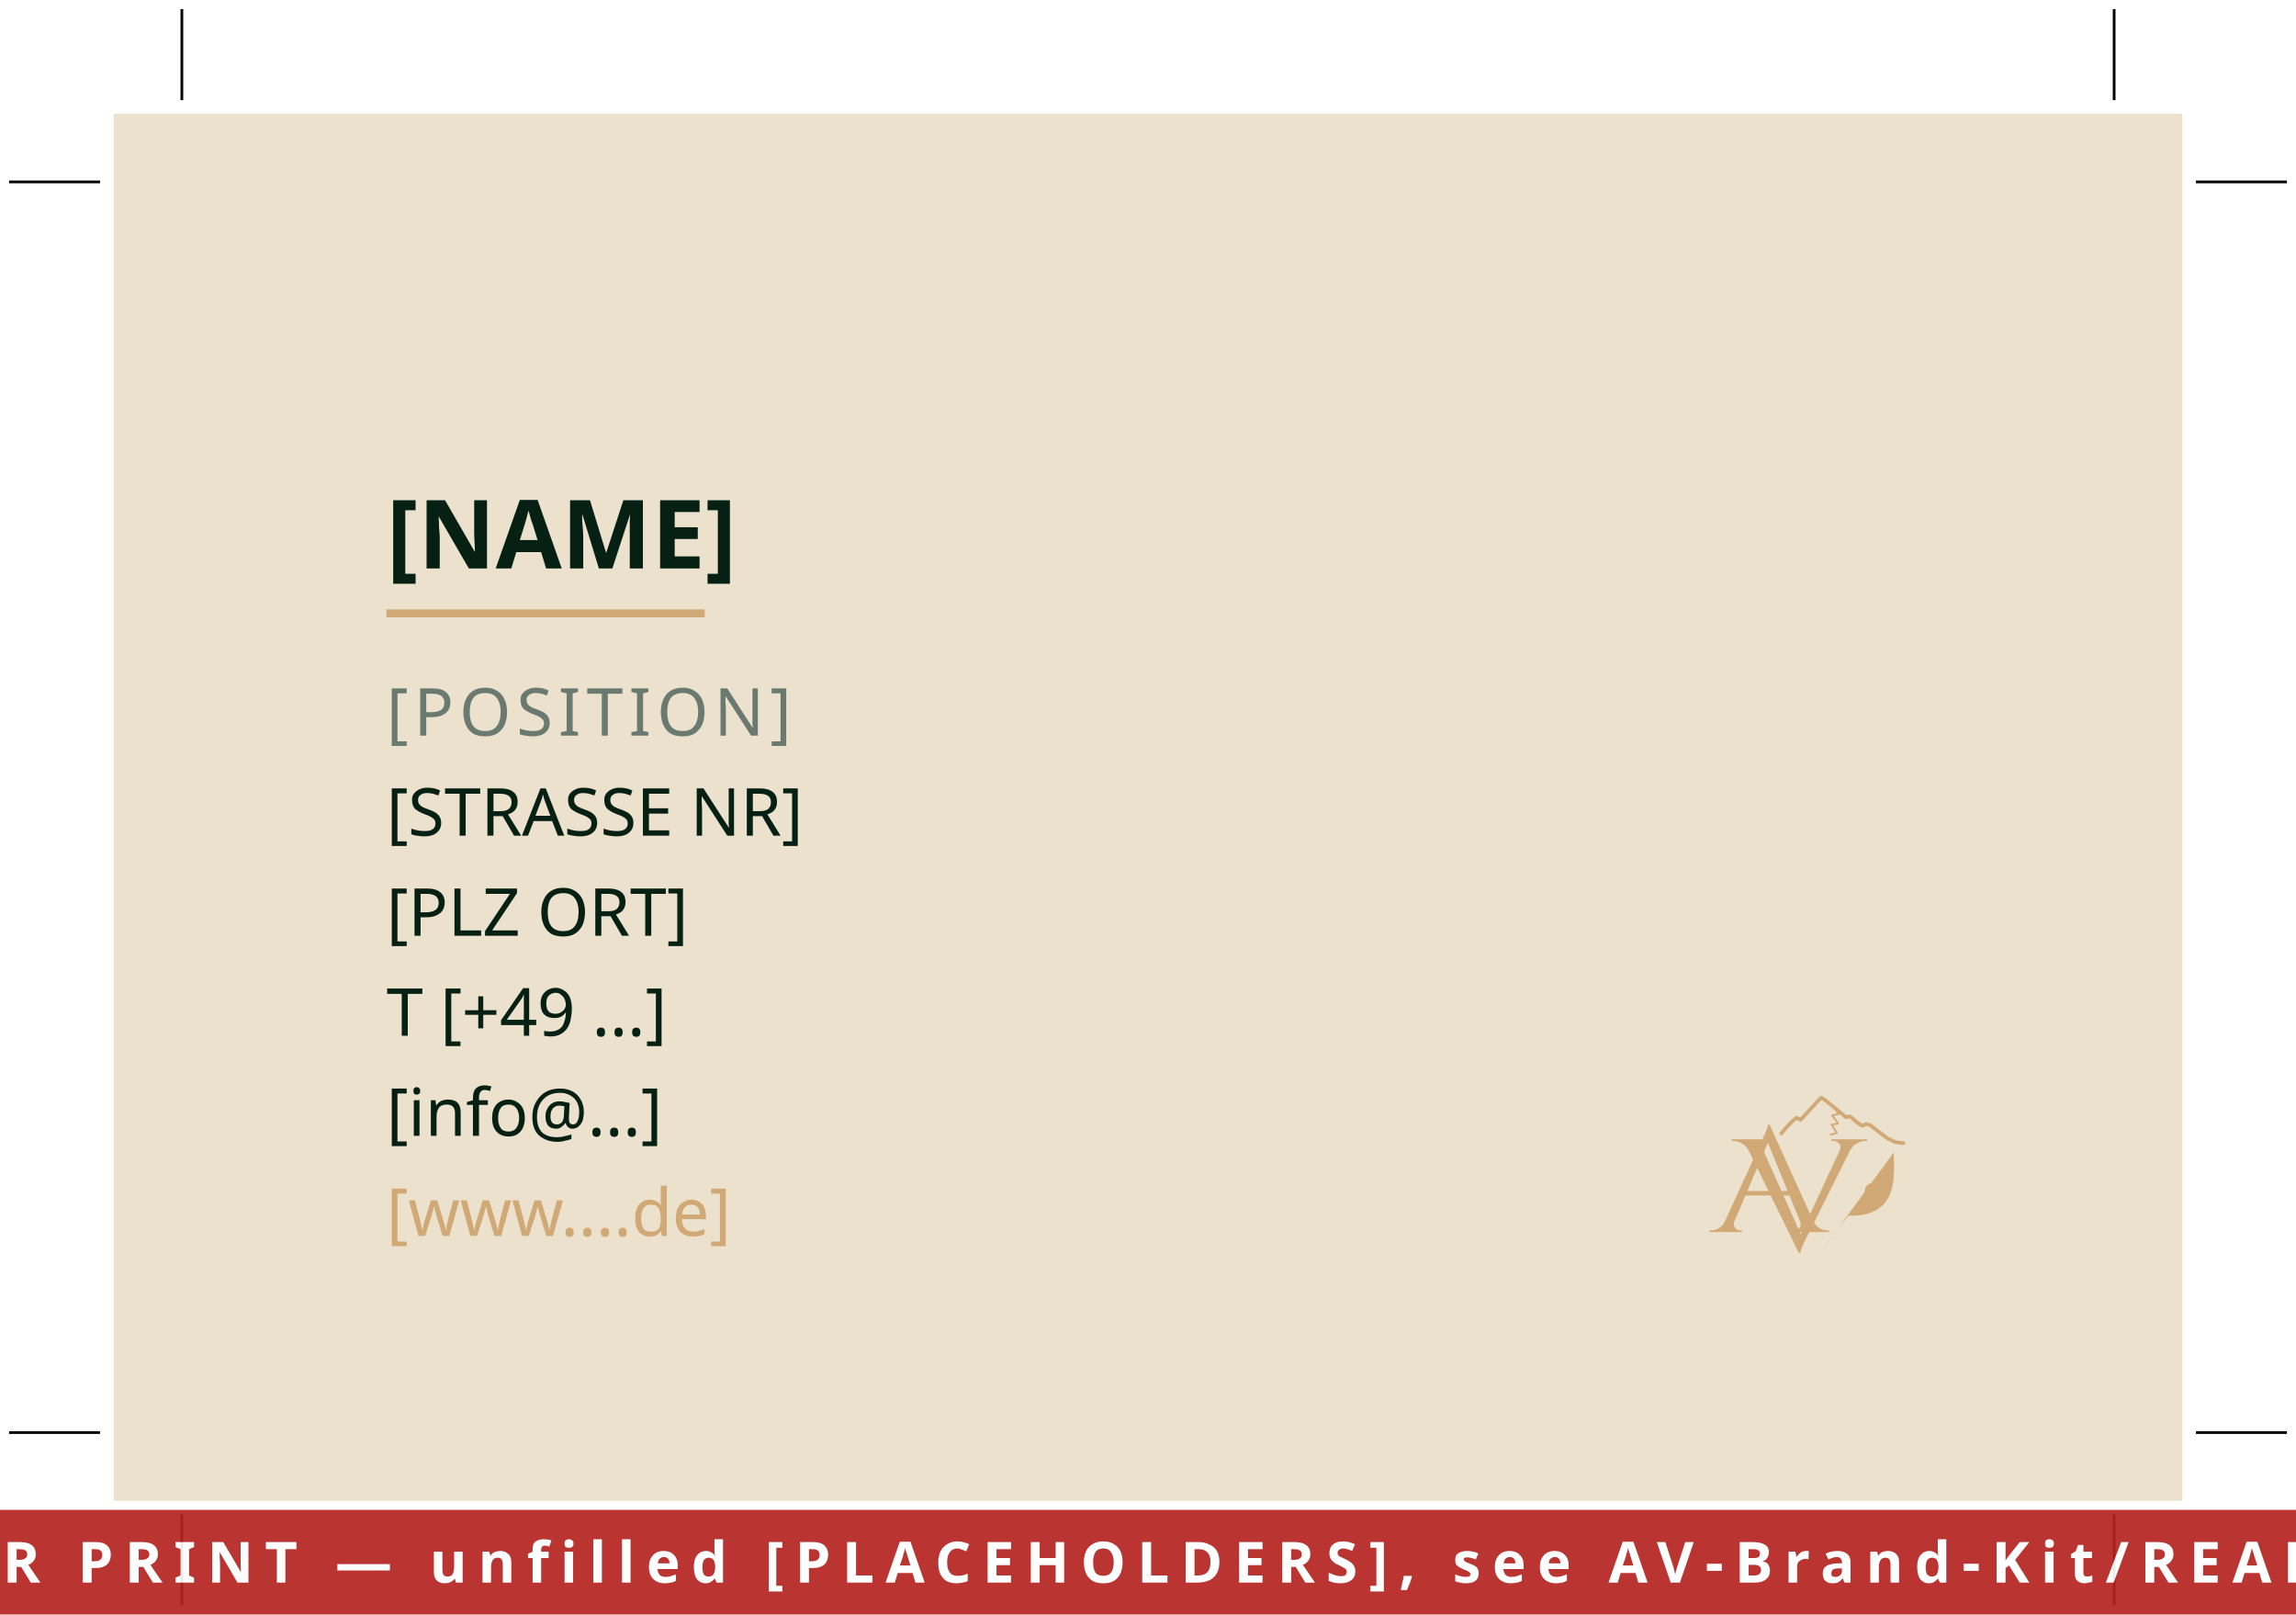
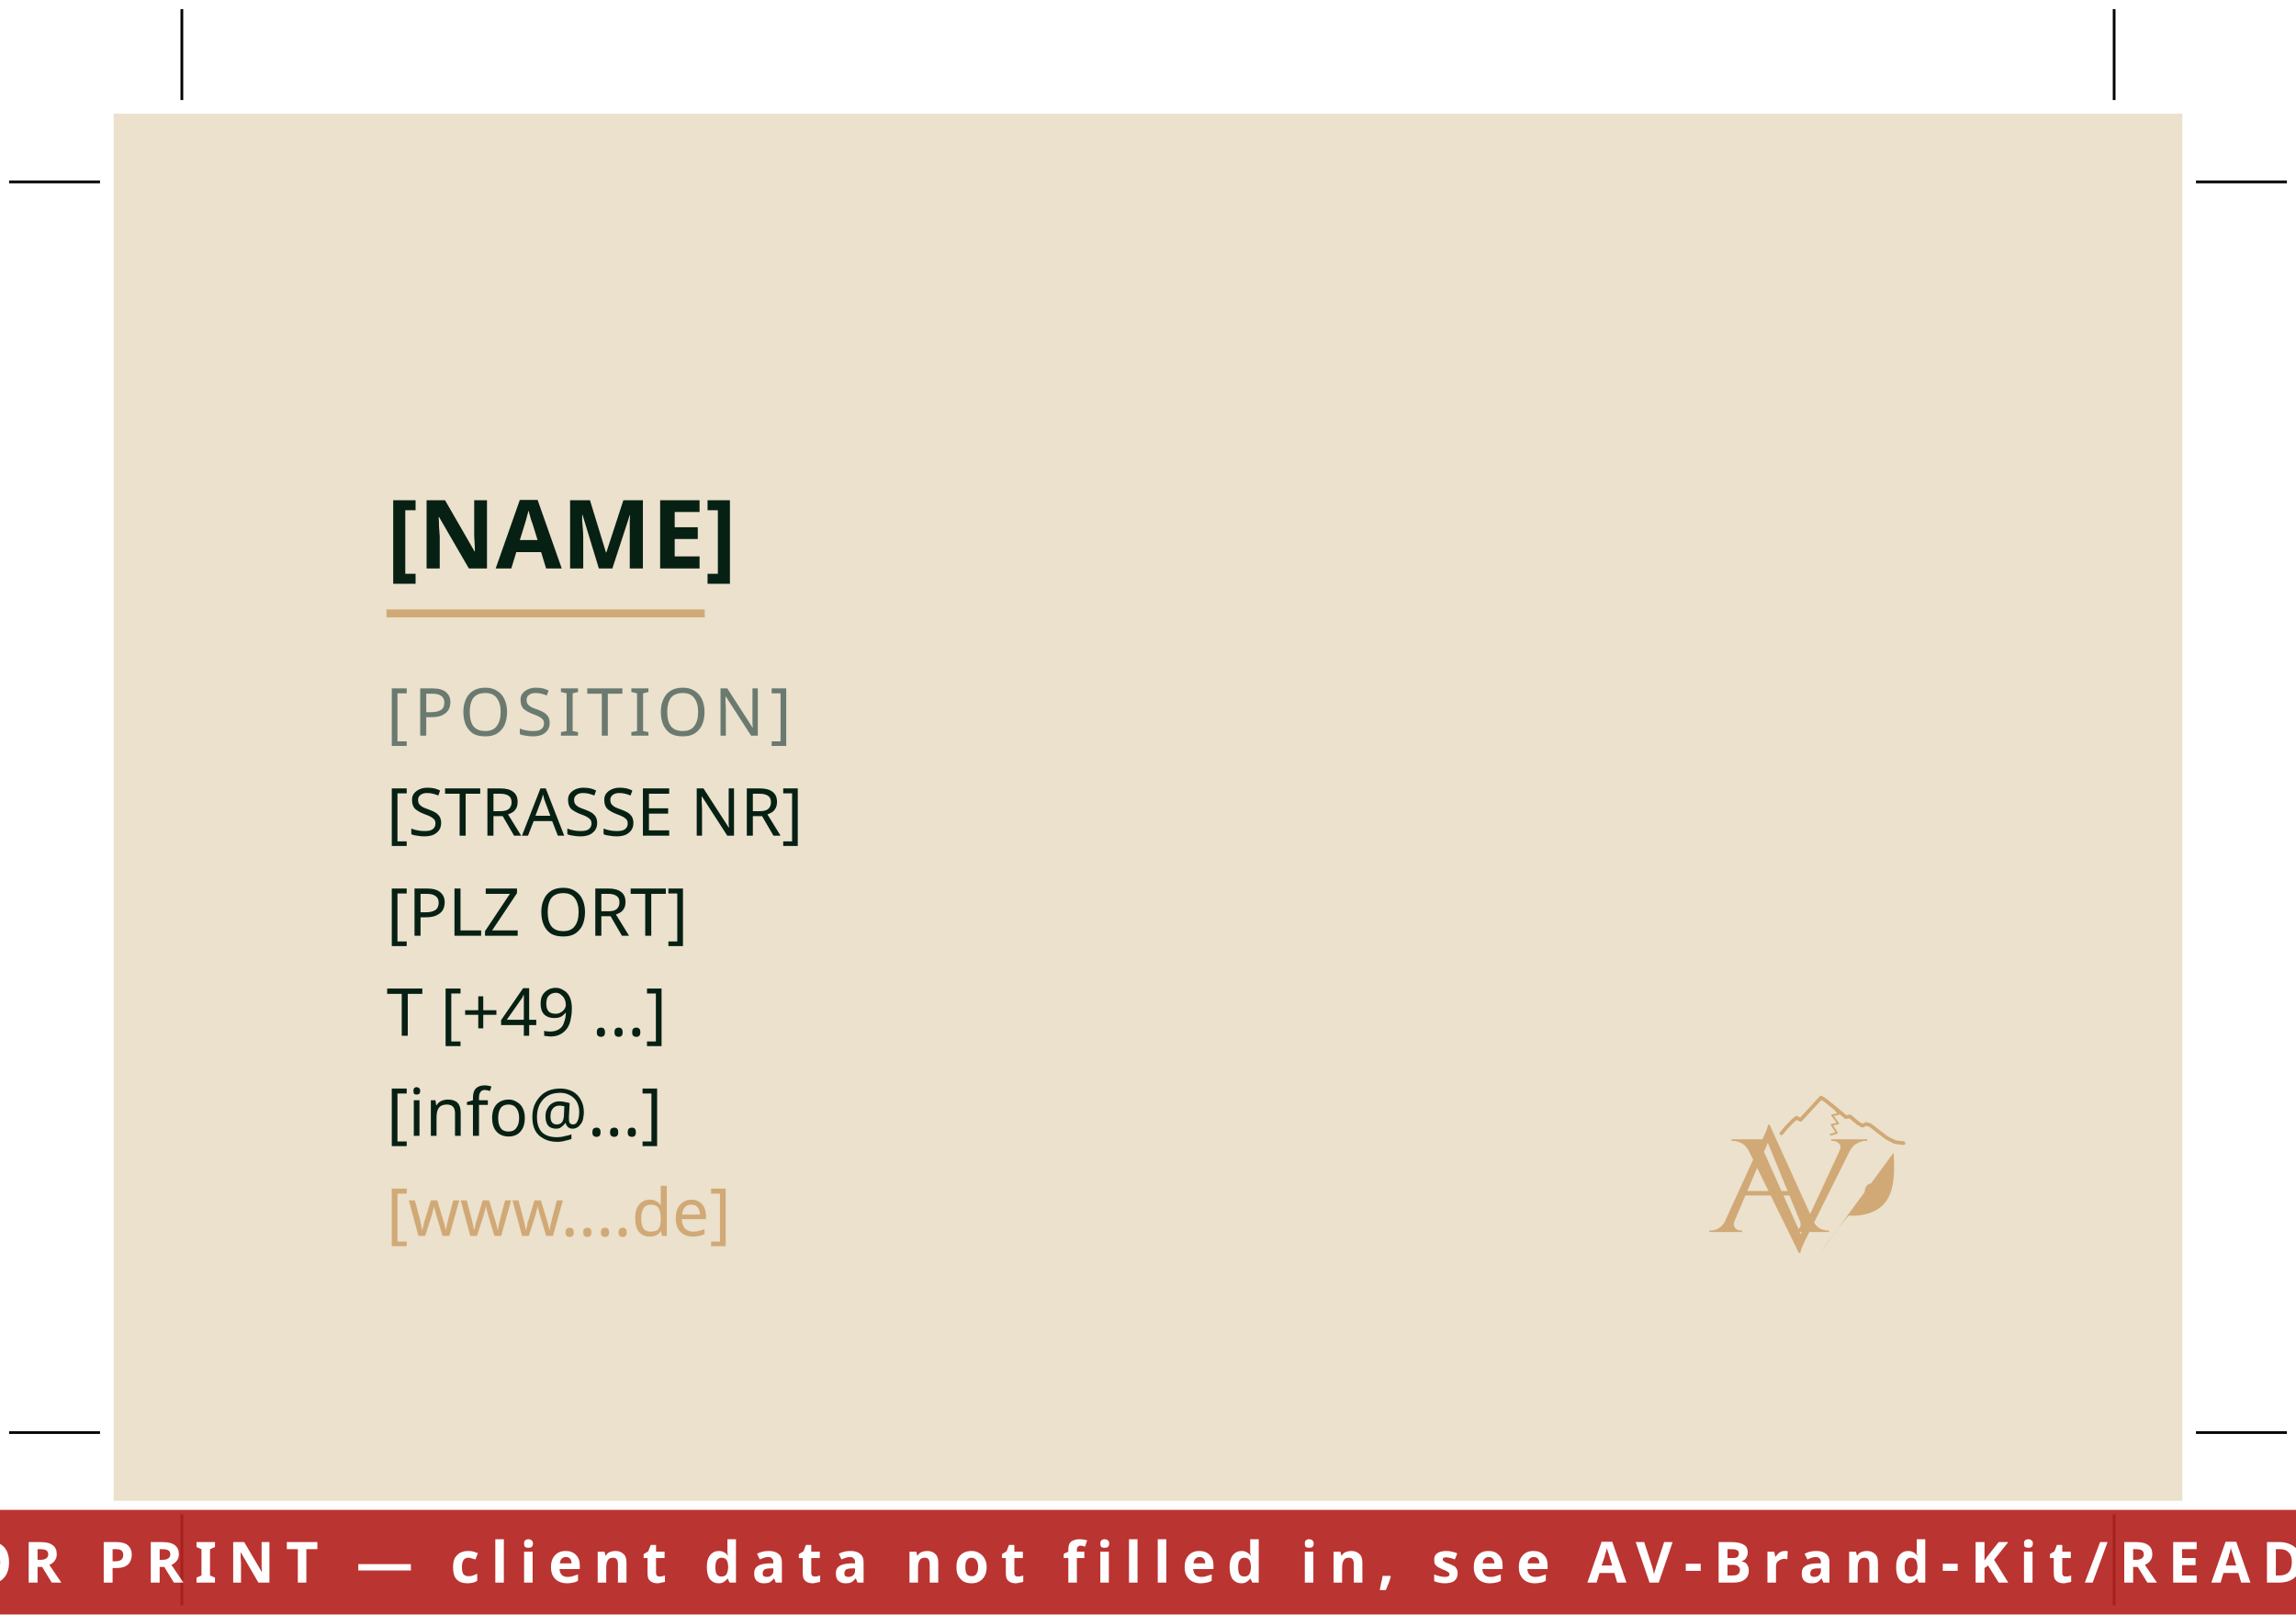
<svg xmlns="http://www.w3.org/2000/svg" width="101.000mm" height="71.000mm" viewBox="0 0 101.000 71.000" id="Visitenkarte_back_85x55">
  <rect width="101.000" height="71.000" fill="#FFFFFF" />
  <rect x="5.000" y="5.000" width="91.000" height="61.000" fill="#EBE1CC" />
  <g transform="translate(8.000 8.000)">
    <text x="9.000" y="17.000" font-family="Montserrat" font-size="4.200" font-weight="600" fill="#062014" text-anchor="start" letter-spacing="0.000">[NAME]</text>
    <text x="9.000" y="24.350" font-family="Montserrat" font-size="2.900" font-weight="400" fill="#6B7A70" text-anchor="start" letter-spacing="0.250">[POSITION]</text>
    <text x="9.000" y="28.750" font-family="Montserrat" font-size="2.900" font-weight="400" fill="#062014" text-anchor="start" letter-spacing="0.000">[STRASSE NR]</text>
    <text x="9.000" y="33.150" font-family="Montserrat" font-size="2.900" font-weight="400" fill="#062014" text-anchor="start" letter-spacing="0.000">[PLZ ORT]</text>
    <text x="9.000" y="37.550" font-family="Montserrat" font-size="2.900" font-weight="400" fill="#062014" text-anchor="start" letter-spacing="0.000">T [+49 ...]</text>
    <text x="9.000" y="41.950" font-family="Montserrat" font-size="2.900" font-weight="400" fill="#062014" text-anchor="start" letter-spacing="0.000">[info@...]</text>
    <text x="9.000" y="46.350" font-family="Montserrat" font-size="2.900" font-weight="500" fill="#D1A976" text-anchor="start" letter-spacing="0.000">[www....de]</text>
    <rect x="9.000" y="18.800" width="14" height="0.35" fill="#D1A976" />
    <svg x="66.000" y="39.000" width="11.000" height="9.475" viewBox="210.5 134.8 581.4 500.8" overflow="visible">
      <style id="style6">.c-letter{fill:#d1a976;stroke:none}.c-accent-s{stroke:#d1a976;fill:none}</style>
      <g id="monogram">
        <g id="g10" transform="matrix(1.0863 0 0 1 -35.547 0)">
          <g id="text8" aria-label="A" class="c-letter" style="font-size:349.58px;font-family:Cinzel;fill:#d1a976">
            <path id="path36" d="m413.47 264.8 103.475 247.503H487.23L406.478 298.01Zm-75.16 224.08q-2.448 6.992-.7 11.886 1.748 4.895 5.594 7.691 4.195 2.447 8.39 2.447h3.146v3.496h-70.266v-3.496h3.146q8.04 0 16.43-4.894 8.74-5.244 14.333-17.13zm75.16-224.08 3.145 24.47-87.744 224.081h-20.975l89.493-212.544 1.747-4.195q2.098-4.545 4.545-10.837 2.797-6.293 4.545-12.236 2.097-5.942 2.097-8.74zm49.29 154.165v10.487H353.341v-10.487zm15.731 69.916h28.666q5.243 11.885 13.983 17.13 8.74 4.893 16.78 4.893h2.796v3.496h-78.655v-3.496h3.146q6.642 0 11.886-5.593 5.243-5.943 1.398-16.43" />
          </g>
        </g>
        <g id="g14" transform="matrix(1.12 0 0 1 -58.032 0)">
          <g id="text12" aria-label="V" class="c-letter" style="font-size:370px;font-family:Cinzel;fill:#d1a976">
            <path id="path39" d="m481.89 562.98-114.7-261.96h31.45l90.65 226.81zm0 0-3.33-25.9 98.42-237.17h22.2L498.91 524.87l-2.22 4.81q-1.85 4.44-4.81 11.1-2.59 6.66-4.81 12.95-1.85 6.29-1.85 9.25zm84.73-237.54q4.07-11.1-1.48-17.02t-12.58-5.92h-3.33v-3.7h74.37v3.7h-3.33q-8.14 0-17.39 5.55-9.25 5.18-15.17 17.76zm-157.99 0-30.71.37q-5.55-12.58-14.8-17.76-9.25-5.55-17.76-5.55h-2.96v-3.7h83.25v3.7h-3.33q-7.03 0-12.58 5.92-5.18 5.92-1.11 17.02" />
          </g>
        </g>
      </g>
      <g id="mountains">
        <path id="path17" fill="none" stroke-linecap="round" stroke-linejoin="round" stroke-width="8.5" d="m441 285 11-13 14.5-15.2 9.6-8 9.5 4.8 19.2-20.7 19.1-20.8 9.6-10.3 9.6 6.3 19.1 15.2 19.1 15.9 9.6 8 9.6-1.6 19.1 16 9.6 5.5 9.6-3.9 9.5 3.1 19.2 15.2 19.1 14.4 19.1 9.5 19.2 2.4" class="c-accent-s" />
        <path id="path19" fill="none" stroke-linecap="round" stroke-linejoin="round" stroke-width="4.2" d="m562 223 12 17-15 3 14 19-15 3 12 19-14 4" class="c-accent-s" />
      </g>
      <g id="feather" transform="rotate(-6.6 2658.699 -3698.197)scale(.30956)">
        <path id="path24" fill-rule="evenodd" d="m169.2 947.1 6.6-7.3 6.6-7.3 6.6-7.3 6.6-7.3 6.6-7.4 6.7-7.3 6.6-7.3 6.7-7.4 6.8-7.3 6.7-7.4 6.8-7.3 6.8-7.4 6.8-7.4 6.9-7.4 6.9-7.4 7-7.4 6.9-7.4 7.1-7.4 7-7.4 7.1-7.4 7.2-7.4 7.2-7.4 7.3-7.5 7.3-7.4 7.3-7.4 7.4-7.5 7.5-7.4 7.5-7.5 7.6-7.4 7.7-7.5 7.7-7.5 7.8-7.4 7.8-7.5 7.9-7.5 8-7.4 11.7-4.3 20.4 3.4 18.8 2 17.8.9 17.1.3 16.5-.4 15.9-1 15.3-1.6 14.9-2.1 14.3-2.7 13.9-3.2 13.3-3.8 12.9-4.2 12.4-4.8 11.9-5.3 11.4-5.9 10.9-6.3 10.5-6.9 10-7.4 9.5-7.9 9-8.4 8.6-8.9 8.2-9.4 7.7-9.8 7.2-10.4 6.9-10.8 6.4-11.3 6-11.7 5.7-12.2 5.2-12.6 4.9-13 4.5-13.5 4.2-13.8L786 467l3.6-14.6 3.3-14.9 3-15.2 2.7-15.6 2.5-15.9 2.3-16.2 2-16.5 1.9-16.8 1.6-17 1.5-17.3 1.3-17.6 1-17.8.9-18.2" class="c-letter" />
        <path id="path26" d="M564.4 528.4a52 65 0 1 0 104 0 52 65 0 1 0-104 0" class="c-letter" />
        <path id="ellipse28" d="M633.4 528.4a17 24 0 0 1-17 24 17 24 0 0 1-17-24 17 24 0 0 1 17-24 17 24 0 0 1 17 24" style="fill:none" />
      </g>
    </svg>
  </g>
  <g id="crop-marks" stroke="#000000" stroke-width="0.12" fill="none">
    <line x1="4.400" y1="8.000" x2="0.400" y2="8.000" />
    <line x1="8.000" y1="4.400" x2="8.000" y2="0.400" />
    <line x1="4.400" y1="63.000" x2="0.400" y2="63.000" />
    <line x1="8.000" y1="66.600" x2="8.000" y2="70.600" />
    <line x1="96.600" y1="8.000" x2="100.600" y2="8.000" />
    <line x1="93.000" y1="4.400" x2="93.000" y2="0.400" />
    <line x1="96.600" y1="63.000" x2="100.600" y2="63.000" />
    <line x1="93.000" y1="66.600" x2="93.000" y2="70.600" />
  </g>
  <g id="not-for-print" opacity="0.92">
    <rect x="0" y="66.400" width="101.000" height="4.6" fill="#B4231F" />
-     <text x="50.500" y="69.600" font-family="Montserrat" font-size="2.5" font-weight="600" fill="#FFFFFF" text-anchor="middle" letter-spacing="0.5">NOT FOR PRINT — unfilled [PLACEHOLDERS], see AV-Brand-Kit/README.md</text>
+     <text x="50.500" y="69.600" font-family="Montserrat" font-size="2.5" font-weight="600" fill="#FFFFFF" text-anchor="middle" letter-spacing="0.5">NOT FOR PRINT — client data not filled in, see AV-Brand-Kit/README.md</text>
  </g>
</svg>
